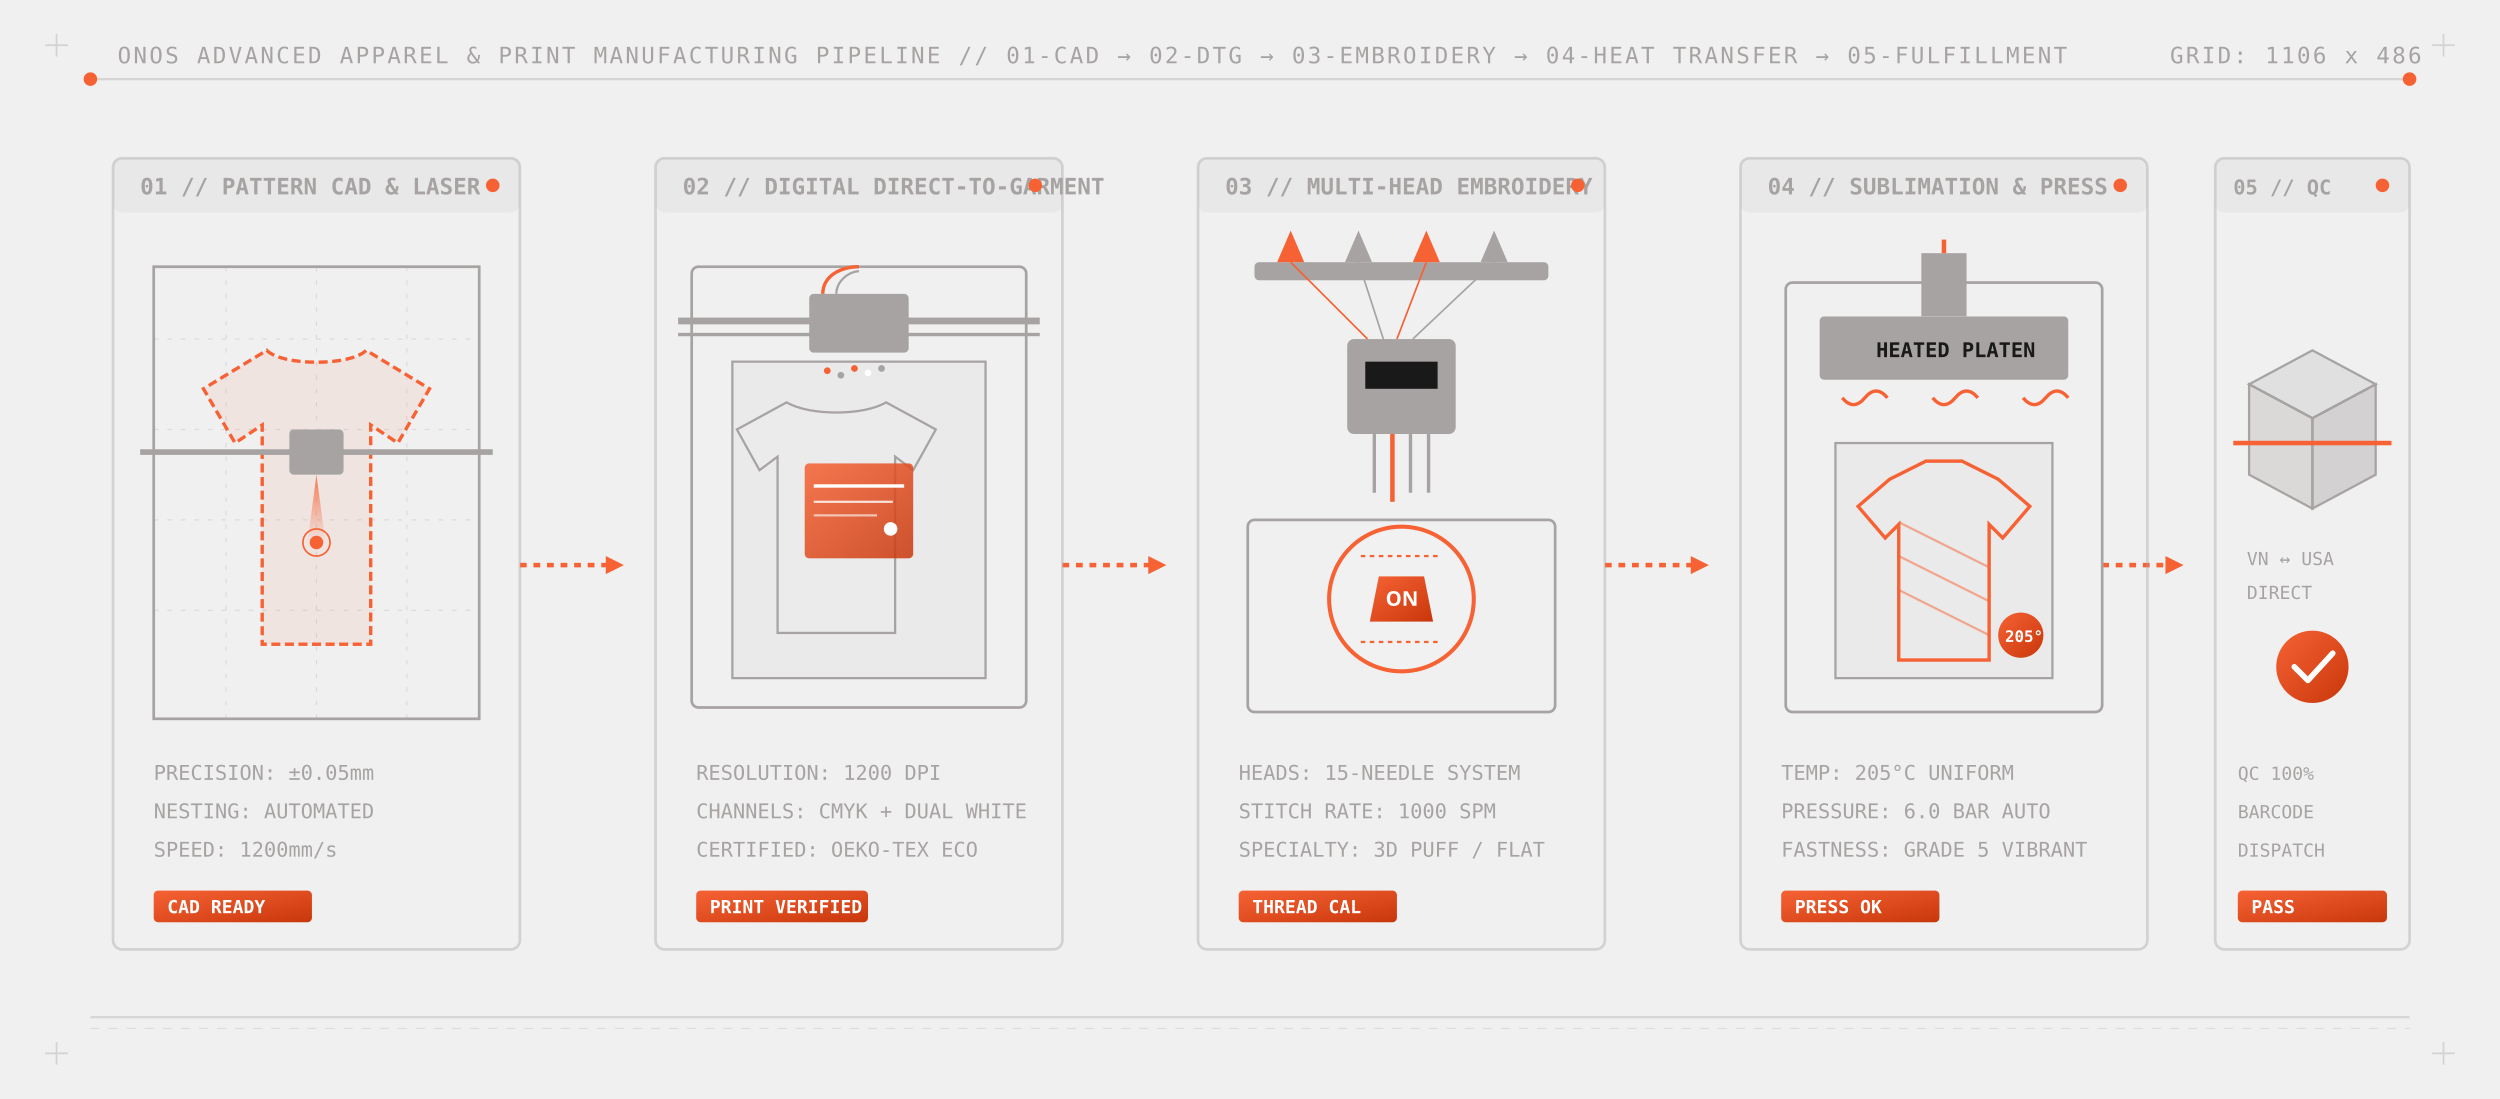
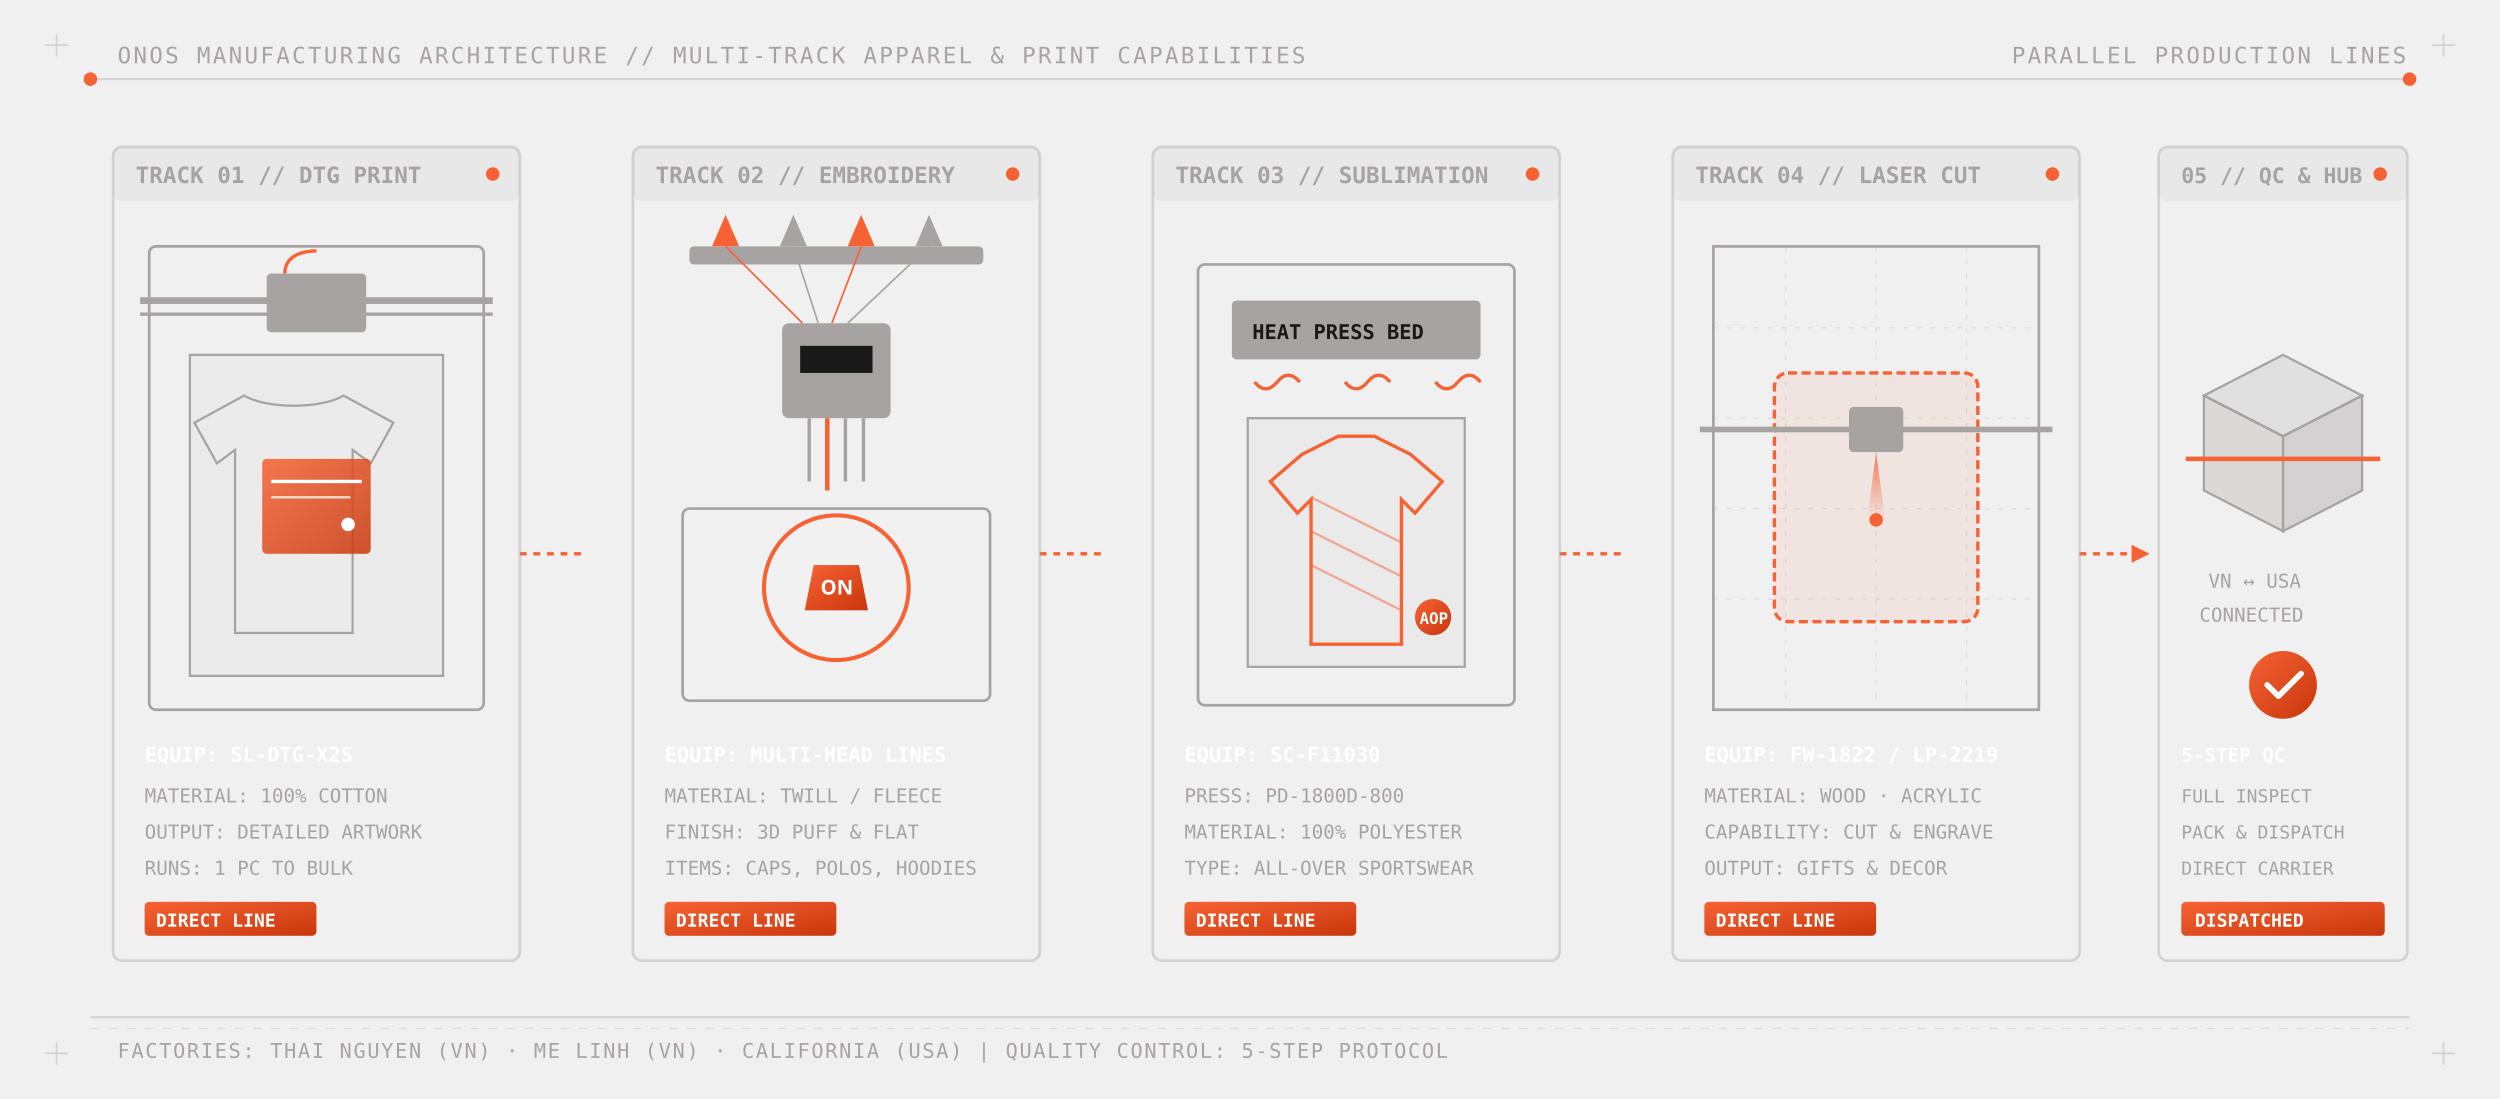
<svg xmlns="http://www.w3.org/2000/svg" width="1106" height="486" viewBox="0 0 1106 486" fill="none">
  <defs>
    <linearGradient id="brandGrad" x1="0" y1="0" x2="1" y2="1">
      <stop offset="0%" stop-color="#f66234" />
      <stop offset="100%" stop-color="#c8370b" />
    </linearGradient>
    <linearGradient id="beamGrad" x1="0" y1="0" x2="0" y2="1">
      <stop offset="0%" stop-color="#f66234" stop-opacity="0.8" />
      <stop offset="100%" stop-color="#f66234" stop-opacity="0" />
    </linearGradient>
    <pattern id="gridPattern" width="30" height="30" patternUnits="userSpaceOnUse">
      <path d="M 30 0 L 0 0 0 30" fill="none" stroke="#ffffff" stroke-opacity="0.03" stroke-width="0.75" />
    </pattern>
  </defs>
  <rect width="1106" height="486" fill="url(#gridPattern)" />
  <line x1="40" y1="35" x2="1066" y2="35" stroke="#a7a3a2" stroke-width="1" stroke-opacity="0.35" />
  <circle cx="40" cy="35" r="3" fill="#f66234" />
  <circle cx="1066" cy="35" r="3" fill="#f66234" />
-   <text x="52" y="28" fill="#a7a3a2" font-family="monospace" font-size="10" letter-spacing="0.1em">ONOS ADVANCED APPAREL &amp; PRINT MANUFACTURING PIPELINE // 01-CAD → 02-DTG → 03-EMBROIDERY → 04-HEAT TRANSFER → 05-FULFILLMENT</text>
-   <text x="960" y="28" fill="#a7a3a2" font-family="monospace" font-size="10" letter-spacing="0.1em">GRID: 1106 x 486</text>
+   <text x="52" y="28" fill="#a7a3a2" font-family="monospace" font-size="10" letter-spacing="0.1em">ONOS MANUFACTURING ARCHITECTURE // MULTI-TRACK APPAREL &amp; PRINT CAPABILITIES</text>
+   <text x="890" y="28" fill="#a7a3a2" font-family="monospace" font-size="10" letter-spacing="0.1em">PARALLEL PRODUCTION LINES</text>
  <line x1="40" y1="450" x2="1066" y2="450" stroke="#a7a3a2" stroke-width="1" stroke-opacity="0.35" />
  <line x1="40" y1="455" x2="1066" y2="455" stroke="#a7a3a2" stroke-width="0.5" stroke-dasharray="4 4" stroke-opacity="0.25" />
-   <path d="M 230 250 L 270 250 M 470 250 L 510 250 M 710 250 L 750 250 M 930 250 L 960 250" stroke="#f66234" stroke-width="2" stroke-dasharray="3 3" />
-   <polygon points="268,246 276,250 268,254" fill="#f66234" />
-   <polygon points="508,246 516,250 508,254" fill="#f66234" />
-   <polygon points="748,246 756,250 748,254" fill="#f66234" />
-   <polygon points="958,246 966,250 958,254" fill="#f66234" />
-   <g id="module-laser-cut" transform="translate(50, 70)">
-     <rect x="0" y="0" width="180" height="350" rx="4" fill="none" stroke="#a7a3a2" stroke-width="1.2" stroke-opacity="0.4" />
+   <text x="52" y="468" fill="#a7a3a2" font-family="monospace" font-size="9" letter-spacing="0.08em">FACTORIES: THAI NGUYEN (VN) · ME LINH (VN) · CALIFORNIA (USA) | QUALITY CONTROL: 5-STEP PROTOCOL</text>
+   <path d="M 230 245 L 260 245 M 460 245 L 490 245 M 690 245 L 720 245 M 920 245 L 945 245" stroke="#f66234" stroke-width="1.5" stroke-dasharray="3 3" />
+   <polygon points="943,241 951,245 943,249" fill="#f66234" />
+   <g id="track-dtg" transform="translate(50, 65)">
+     <rect x="0" y="0" width="180" height="360" rx="4" fill="none" stroke="#a7a3a2" stroke-width="1.2" stroke-opacity="0.4" />
    <rect x="0" y="0" width="180" height="24" rx="4" fill="#a7a3a2" fill-opacity="0.1" />
-     <text x="12" y="16" fill="#a7a3a2" font-family="monospace" font-size="10" font-weight="700">01 // PATTERN CAD &amp; LASER</text>
+     <text x="10" y="16" fill="#a7a3a2" font-family="monospace" font-size="10" font-weight="700">TRACK 01 // DTG PRINT</text>
    <circle cx="168" cy="12" r="3" fill="#f66234" />
-     <rect x="18" y="48" width="144" height="200" fill="none" stroke="#a7a3a2" stroke-width="1.2" />
-     <path d="M 18 80 L 162 80 M 18 120 L 162 120 M 18 160 L 162 160 M 18 200 L 162 200" stroke="#a7a3a2" stroke-width="0.5" stroke-opacity="0.3" stroke-dasharray="2 4" />
-     <path d="M 50 48 L 50 248 M 90 48 L 90 248 M 130 48 L 130 248" stroke="#a7a3a2" stroke-width="0.5" stroke-opacity="0.3" stroke-dasharray="2 4" />
-     <path d="M 68 85 C 75 92 105 92 112 85 L 140 102 L 126 126 L 114 118 L 114 215 L 66 215 L 66 118 L 54 126 L 40 102 Z" fill="#f66234" fill-opacity="0.08" stroke="#f66234" stroke-width="1.5" stroke-dasharray="4 2" />
-     <line x1="12" y1="130" x2="168" y2="130" stroke="#a7a3a2" stroke-width="2.5" />
-     <rect x="78" y="120" width="24" height="20" rx="2" fill="#a7a3a2" />
-     <polygon points="90,140 86,170 94,170" fill="url(#beamGrad)" />
-     <circle cx="90" cy="170" r="3" fill="#f66234" />
-     <circle cx="90" cy="170" r="6" stroke="#f66234" stroke-width="0.75" />
-     <text x="18" y="275" fill="#a7a3a2" font-family="monospace" font-size="9">PRECISION: ±0.05mm</text>
-     <text x="18" y="292" fill="#a7a3a2" font-family="monospace" font-size="9">NESTING: AUTOMATED</text>
-     <text x="18" y="309" fill="#a7a3a2" font-family="monospace" font-size="9">SPEED: 1200mm/s</text>
-     <rect x="18" y="324" width="70" height="14" rx="2" fill="url(#brandGrad)" />
-     <text x="24" y="334" fill="#ffffff" font-family="monospace" font-size="8" font-weight="700">CAD READY</text>
+     <rect x="16" y="44" width="148" height="205" rx="3" fill="none" stroke="#a7a3a2" stroke-width="1.2" />
+     <line x1="12" y1="68" x2="168" y2="68" stroke="#a7a3a2" stroke-width="3" />
+     <line x1="12" y1="74" x2="168" y2="74" stroke="#a7a3a2" stroke-width="1.5" />
+     <rect x="68" y="56" width="44" height="26" rx="2" fill="#a7a3a2" />
+     <path d="M 76 56 C 76 48 84 46 90 46" fill="none" stroke="#f66234" stroke-width="1.5" />
+     <rect x="34" y="92" width="112" height="142" fill="#a7a3a2" fill-opacity="0.08" stroke="#a7a3a2" stroke-width="1" />
+     <path d="M 58 110 C 68 116 92 116 102 110 L 124 122 L 114 140 L 106 134 L 106 215 L 54 215 L 54 134 L 46 140 L 36 122 Z" fill="#ffffff" fill-opacity="0.05" stroke="#a7a3a2" stroke-width="1" />
+     <rect x="66" y="138" width="48" height="42" rx="2" fill="url(#brandGrad)" fill-opacity="0.85" />
+     <line x1="70" y1="148" x2="110" y2="148" stroke="#ffffff" stroke-width="1.5" />
+     <line x1="70" y1="155" x2="105" y2="155" stroke="#ffffff" stroke-width="1" stroke-opacity="0.8" />
+     <circle cx="104" cy="167" r="3" fill="#ffffff" />
+     <text x="14" y="272" fill="#ffffff" font-family="monospace" font-size="9" font-weight="700">EQUIP: SL-DTG-X2S</text>
+     <text x="14" y="290" fill="#a7a3a2" font-family="monospace" font-size="8.5">MATERIAL: 100% COTTON</text>
+     <text x="14" y="306" fill="#a7a3a2" font-family="monospace" font-size="8.5">OUTPUT: DETAILED ARTWORK</text>
+     <text x="14" y="322" fill="#a7a3a2" font-family="monospace" font-size="8.5">RUNS: 1 PC TO BULK</text>
+     <rect x="14" y="334" width="76" height="15" rx="2" fill="url(#brandGrad)" />
+     <text x="19" y="345" fill="#ffffff" font-family="monospace" font-size="8" font-weight="700">DIRECT LINE</text>
  </g>
-   <g id="module-dtg-print" transform="translate(290, 70)">
-     <rect x="0" y="0" width="180" height="350" rx="4" fill="none" stroke="#a7a3a2" stroke-width="1.2" stroke-opacity="0.4" />
+   <g id="track-embroidery" transform="translate(280, 65)">
+     <rect x="0" y="0" width="180" height="360" rx="4" fill="none" stroke="#a7a3a2" stroke-width="1.2" stroke-opacity="0.4" />
    <rect x="0" y="0" width="180" height="24" rx="4" fill="#a7a3a2" fill-opacity="0.1" />
-     <text x="12" y="16" fill="#a7a3a2" font-family="monospace" font-size="10" font-weight="700">02 // DIGITAL DIRECT-TO-GARMENT</text>
+     <text x="10" y="16" fill="#a7a3a2" font-family="monospace" font-size="10" font-weight="700">TRACK 02 // EMBROIDERY</text>
    <circle cx="168" cy="12" r="3" fill="#f66234" />
-     <rect x="16" y="48" width="148" height="195" rx="3" fill="none" stroke="#a7a3a2" stroke-width="1.2" />
-     <rect x="34" y="90" width="112" height="140" fill="#a7a3a2" fill-opacity="0.08" stroke="#a7a3a2" stroke-width="1" />
-     <path d="M 58 108 C 68 114 92 114 102 108 L 124 120 L 114 138 L 106 132 L 106 210 L 54 210 L 54 132 L 46 138 L 36 120 Z" fill="#ffffff" fill-opacity="0.05" stroke="#a7a3a2" stroke-width="1" />
-     <rect x="66" y="135" width="48" height="42" rx="2" fill="url(#brandGrad)" fill-opacity="0.85" />
-     <line x1="70" y1="145" x2="110" y2="145" stroke="#ffffff" stroke-width="1.5" />
-     <line x1="70" y1="152" x2="105" y2="152" stroke="#ffffff" stroke-width="1" stroke-opacity="0.8" />
-     <line x1="70" y1="158" x2="98" y2="158" stroke="#ffffff" stroke-width="1" stroke-opacity="0.6" />
-     <circle cx="104" cy="164" r="3" fill="#ffffff" />
-     <line x1="10" y1="72" x2="170" y2="72" stroke="#a7a3a2" stroke-width="3" />
-     <line x1="10" y1="78" x2="170" y2="78" stroke="#a7a3a2" stroke-width="1.5" />
-     <rect x="68" y="60" width="44" height="26" rx="2" fill="#a7a3a2" />
-     <path d="M 74 60 C 74 52 82 48 90 48" fill="none" stroke="#f66234" stroke-width="1.5" />
-     <path d="M 80 60 C 80 54 86 50 90 50" fill="none" stroke="#a7a3a2" stroke-width="1" />
-     <circle cx="76" cy="94" r="1.5" fill="#f66234" />
-     <circle cx="82" cy="96" r="1.5" fill="#a7a3a2" />
-     <circle cx="88" cy="93" r="1.5" fill="#f66234" />
-     <circle cx="94" cy="95" r="1.5" fill="#ffffff" />
-     <circle cx="100" cy="93" r="1.5" fill="#a7a3a2" />
-     <text x="18" y="275" fill="#a7a3a2" font-family="monospace" font-size="9">RESOLUTION: 1200 DPI</text>
-     <text x="18" y="292" fill="#a7a3a2" font-family="monospace" font-size="9">CHANNELS: CMYK + DUAL WHITE</text>
-     <text x="18" y="309" fill="#a7a3a2" font-family="monospace" font-size="9">CERTIFIED: OEKO-TEX ECO</text>
-     <rect x="18" y="324" width="76" height="14" rx="2" fill="url(#brandGrad)" />
-     <text x="24" y="334" fill="#ffffff" font-family="monospace" font-size="8" font-weight="700">PRINT VERIFIED</text>
-   </g>
-   <g id="module-embroidery" transform="translate(530, 70)">
-     <rect x="0" y="0" width="180" height="350" rx="4" fill="none" stroke="#a7a3a2" stroke-width="1.2" stroke-opacity="0.4" />
-     <rect x="0" y="0" width="180" height="24" rx="4" fill="#a7a3a2" fill-opacity="0.1" />
-     <text x="12" y="16" fill="#a7a3a2" font-family="monospace" font-size="10" font-weight="700">03 // MULTI-HEAD EMBROIDERY</text>
-     <circle cx="168" cy="12" r="3" fill="#f66234" />
-     <rect x="25" y="46" width="130" height="8" rx="2" fill="#a7a3a2" />
-     <path d="M 35 46 L 41 32 L 47 46 Z" fill="#f66234" />
-     <path d="M 65 46 L 71 32 L 77 46 Z" fill="#a7a3a2" />
-     <path d="M 95 46 L 101 32 L 107 46 Z" fill="#f66234" />
-     <path d="M 125 46 L 131 32 L 137 46 Z" fill="#a7a3a2" />
-     <line x1="41" y1="46" x2="75" y2="80" stroke="#f66234" stroke-width="0.75" />
-     <line x1="71" y1="46" x2="82" y2="80" stroke="#a7a3a2" stroke-width="0.75" />
-     <line x1="101" y1="46" x2="88" y2="80" stroke="#f66234" stroke-width="0.75" />
-     <line x1="131" y1="46" x2="95" y2="80" stroke="#a7a3a2" stroke-width="0.75" />
-     <rect x="66" y="80" width="48" height="42" rx="3" fill="#a7a3a2" />
-     <rect x="74" y="90" width="32" height="12" fill="#191919" />
-     <line x1="78" y1="122" x2="78" y2="148" stroke="#a7a3a2" stroke-width="1.5" />
-     <line x1="86" y1="122" x2="86" y2="152" stroke="#f66234" stroke-width="2" />
-     <line x1="94" y1="122" x2="94" y2="148" stroke="#a7a3a2" stroke-width="1.5" />
-     <line x1="102" y1="122" x2="102" y2="148" stroke="#a7a3a2" stroke-width="1.5" />
+     <rect x="25" y="44" width="130" height="8" rx="2" fill="#a7a3a2" />
+     <path d="M 35 44 L 41 30 L 47 44 Z" fill="#f66234" />
+     <path d="M 65 44 L 71 30 L 77 44 Z" fill="#a7a3a2" />
+     <path d="M 95 44 L 101 30 L 107 44 Z" fill="#f66234" />
+     <path d="M 125 44 L 131 30 L 137 44 Z" fill="#a7a3a2" />
+     <line x1="41" y1="44" x2="75" y2="78" stroke="#f66234" stroke-width="0.75" />
+     <line x1="71" y1="44" x2="82" y2="78" stroke="#a7a3a2" stroke-width="0.75" />
+     <line x1="101" y1="44" x2="88" y2="78" stroke="#f66234" stroke-width="0.75" />
+     <line x1="131" y1="44" x2="95" y2="78" stroke="#a7a3a2" stroke-width="0.75" />
+     <rect x="66" y="78" width="48" height="42" rx="3" fill="#a7a3a2" />
+     <rect x="74" y="88" width="32" height="12" fill="#191919" />
+     <line x1="78" y1="120" x2="78" y2="148" stroke="#a7a3a2" stroke-width="1.5" />
+     <line x1="86" y1="120" x2="86" y2="152" stroke="#f66234" stroke-width="2" />
+     <line x1="94" y1="120" x2="94" y2="148" stroke="#a7a3a2" stroke-width="1.5" />
+     <line x1="102" y1="120" x2="102" y2="148" stroke="#a7a3a2" stroke-width="1.5" />
    <rect x="22" y="160" width="136" height="85" rx="3" fill="none" stroke="#a7a3a2" stroke-width="1.2" />
    <circle cx="90" cy="195" r="32" fill="#ffffff" fill-opacity="0.05" stroke="#f66234" stroke-width="1.8" />
    <path d="M 80 185 L 100 185 L 104 205 L 76 205 Z" fill="url(#brandGrad)" />
    <text x="83" y="198" fill="#ffffff" font-family="sans-serif" font-size="9" font-weight="900">ON</text>
-     <path d="M 72 176 L 108 176 M 72 214 L 108 214" stroke="#f66234" stroke-width="1" stroke-dasharray="2 2" />
-     <text x="18" y="275" fill="#a7a3a2" font-family="monospace" font-size="9">HEADS: 15-NEEDLE SYSTEM</text>
-     <text x="18" y="292" fill="#a7a3a2" font-family="monospace" font-size="9">STITCH RATE: 1000 SPM</text>
-     <text x="18" y="309" fill="#a7a3a2" font-family="monospace" font-size="9">SPECIALTY: 3D PUFF / FLAT</text>
-     <rect x="18" y="324" width="70" height="14" rx="2" fill="url(#brandGrad)" />
-     <text x="24" y="334" fill="#ffffff" font-family="monospace" font-size="8" font-weight="700">THREAD CAL</text>
+     <text x="14" y="272" fill="#ffffff" font-family="monospace" font-size="9" font-weight="700">EQUIP: MULTI-HEAD LINES</text>
+     <text x="14" y="290" fill="#a7a3a2" font-family="monospace" font-size="8.5">MATERIAL: TWILL / FLEECE</text>
+     <text x="14" y="306" fill="#a7a3a2" font-family="monospace" font-size="8.5">FINISH: 3D PUFF &amp; FLAT</text>
+     <text x="14" y="322" fill="#a7a3a2" font-family="monospace" font-size="8.5">ITEMS: CAPS, POLOS, HOODIES</text>
+     <rect x="14" y="334" width="76" height="15" rx="2" fill="url(#brandGrad)" />
+     <text x="19" y="345" fill="#ffffff" font-family="monospace" font-size="8" font-weight="700">DIRECT LINE</text>
  </g>
-   <g id="module-sublimation" transform="translate(770, 70)">
-     <rect x="0" y="0" width="180" height="350" rx="4" fill="none" stroke="#a7a3a2" stroke-width="1.2" stroke-opacity="0.4" />
+   <g id="track-sublimation" transform="translate(510, 65)">
+     <rect x="0" y="0" width="180" height="360" rx="4" fill="none" stroke="#a7a3a2" stroke-width="1.2" stroke-opacity="0.4" />
    <rect x="0" y="0" width="180" height="24" rx="4" fill="#a7a3a2" fill-opacity="0.1" />
-     <text x="12" y="16" fill="#a7a3a2" font-family="monospace" font-size="10" font-weight="700">04 // SUBLIMATION &amp; PRESS</text>
+     <text x="10" y="16" fill="#a7a3a2" font-family="monospace" font-size="10" font-weight="700">TRACK 03 // SUBLIMATION</text>
    <circle cx="168" cy="12" r="3" fill="#f66234" />
-     <rect x="20" y="55" width="140" height="190" rx="3" fill="none" stroke="#a7a3a2" stroke-width="1.2" />
-     <rect x="35" y="70" width="110" height="28" rx="2" fill="#a7a3a2" />
-     <text x="60" y="88" fill="#191919" font-family="monospace" font-size="9" font-weight="700">HEATED PLATEN</text>
-     <path d="M 45 106 Q 50 112 55 106 Q 60 100 65 106 M 85 106 Q 90 112 95 106 Q 100 100 105 106 M 125 106 Q 130 112 135 106 Q 140 100 145 106" fill="none" stroke="#f66234" stroke-width="1.5" />
-     <rect x="80" y="42" width="20" height="28" fill="#a7a3a2" />
-     <line x1="90" y1="36" x2="90" y2="42" stroke="#f66234" stroke-width="2" />
-     <g transform="translate(42, 126)">
-       <rect x="0" y="0" width="96" height="104" fill="#a7a3a2" fill-opacity="0.08" stroke="#a7a3a2" stroke-width="1" />
-       <path d="M 24 16 L 40 8 L 56 8 L 72 16 L 86 28 L 74 42 L 68 36 L 68 96 L 28 96 L 28 36 L 22 42 L 10 28 Z" fill="none" stroke="#f66234" stroke-width="1.5" />
+     <rect x="20" y="52" width="140" height="195" rx="3" fill="none" stroke="#a7a3a2" stroke-width="1.2" />
+     <rect x="35" y="68" width="110" height="26" rx="2" fill="#a7a3a2" />
+     <text x="44" y="85" fill="#191919" font-family="monospace" font-size="9" font-weight="700">HEAT PRESS BED</text>
+     <path d="M 45 104 Q 50 110 55 104 Q 60 98 65 104 M 85 104 Q 90 110 95 104 Q 100 98 105 104 M 125 104 Q 130 110 135 104 Q 140 98 145 104" fill="none" stroke="#f66234" stroke-width="1.5" />
+     <g transform="translate(42, 120)">
+       <rect x="0" y="0" width="96" height="110" fill="#a7a3a2" fill-opacity="0.08" stroke="#a7a3a2" stroke-width="1" />
+       <path d="M 24 16 L 40 8 L 56 8 L 72 16 L 86 28 L 74 42 L 68 36 L 68 100 L 28 100 L 28 36 L 22 42 L 10 28 Z" fill="none" stroke="#f66234" stroke-width="1.5" />
      <path d="M 28 50 L 68 70 M 28 65 L 68 85 M 28 35 L 68 55" stroke="#f66234" stroke-width="1" stroke-opacity="0.5" />
-       <circle cx="82" cy="85" r="10" fill="url(#brandGrad)" />
-       <text x="75" y="88" fill="#ffffff" font-family="monospace" font-size="7" font-weight="700">205°</text>
+       <circle cx="82" cy="88" r="8" fill="url(#brandGrad)" />
+       <text x="76" y="91" fill="#ffffff" font-family="monospace" font-size="7" font-weight="700">AOP</text>
    </g>
-     <text x="18" y="275" fill="#a7a3a2" font-family="monospace" font-size="9">TEMP: 205°C UNIFORM</text>
-     <text x="18" y="292" fill="#a7a3a2" font-family="monospace" font-size="9">PRESSURE: 6.0 BAR AUTO</text>
-     <text x="18" y="309" fill="#a7a3a2" font-family="monospace" font-size="9">FASTNESS: GRADE 5 VIBRANT</text>
-     <rect x="18" y="324" width="70" height="14" rx="2" fill="url(#brandGrad)" />
-     <text x="24" y="334" fill="#ffffff" font-family="monospace" font-size="8" font-weight="700">PRESS OK</text>
+     <text x="14" y="272" fill="#ffffff" font-family="monospace" font-size="9" font-weight="700">EQUIP: SC-F11030</text>
+     <text x="14" y="290" fill="#a7a3a2" font-family="monospace" font-size="8.5">PRESS: PD-1800D-800</text>
+     <text x="14" y="306" fill="#a7a3a2" font-family="monospace" font-size="8.5">MATERIAL: 100% POLYESTER</text>
+     <text x="14" y="322" fill="#a7a3a2" font-family="monospace" font-size="8.5">TYPE: ALL-OVER SPORTSWEAR</text>
+     <rect x="14" y="334" width="76" height="15" rx="2" fill="url(#brandGrad)" />
+     <text x="19" y="345" fill="#ffffff" font-family="monospace" font-size="8" font-weight="700">DIRECT LINE</text>
  </g>
-   <g id="module-fulfillment" transform="translate(980, 70)">
-     <rect x="0" y="0" width="86" height="350" rx="4" fill="none" stroke="#a7a3a2" stroke-width="1.2" stroke-opacity="0.4" />
-     <rect x="0" y="0" width="86" height="24" rx="4" fill="#a7a3a2" fill-opacity="0.1" />
-     <text x="8" y="16" fill="#a7a3a2" font-family="monospace" font-size="9" font-weight="700">05 // QC</text>
-     <circle cx="74" cy="12" r="3" fill="#f66234" />
-     <polygon points="15,100 43,85 71,100 43,115" fill="#a7a3a2" fill-opacity="0.2" stroke="#a7a3a2" stroke-width="1" />
-     <polygon points="15,100 43,115 43,155 15,140" fill="#a7a3a2" fill-opacity="0.3" stroke="#a7a3a2" stroke-width="1" />
-     <polygon points="71,100 43,115 43,155 71,140" fill="#a7a3a2" fill-opacity="0.4" stroke="#a7a3a2" stroke-width="1" />
-     <line x1="8" y1="126" x2="78" y2="126" stroke="#f66234" stroke-width="2" />
-     <text x="14" y="180" fill="#a7a3a2" font-family="monospace" font-size="8">VN ↔ USA</text>
-     <text x="14" y="195" fill="#a7a3a2" font-family="monospace" font-size="8">DIRECT</text>
-     <circle cx="43" cy="225" r="16" fill="url(#brandGrad)" />
-     <path d="M 35 225 L 41 231 L 52 219" fill="none" stroke="#ffffff" stroke-width="2.5" stroke-linecap="round" stroke-linejoin="round" />
-     <text x="10" y="275" fill="#a7a3a2" font-family="monospace" font-size="8">QC 100%</text>
-     <text x="10" y="292" fill="#a7a3a2" font-family="monospace" font-size="8">BARCODE</text>
-     <text x="10" y="309" fill="#a7a3a2" font-family="monospace" font-size="8">DISPATCH</text>
-     <rect x="10" y="324" width="66" height="14" rx="2" fill="url(#brandGrad)" />
-     <text x="16" y="334" fill="#ffffff" font-family="monospace" font-size="8" font-weight="700">PASS</text>
+   <g id="track-laser" transform="translate(740, 65)">
+     <rect x="0" y="0" width="180" height="360" rx="4" fill="none" stroke="#a7a3a2" stroke-width="1.2" stroke-opacity="0.4" />
+     <rect x="0" y="0" width="180" height="24" rx="4" fill="#a7a3a2" fill-opacity="0.1" />
+     <text x="10" y="16" fill="#a7a3a2" font-family="monospace" font-size="10" font-weight="700">TRACK 04 // LASER CUT</text>
+     <circle cx="168" cy="12" r="3" fill="#f66234" />
+     <rect x="18" y="44" width="144" height="205" fill="none" stroke="#a7a3a2" stroke-width="1.2" />
+     <path d="M 18 80 L 162 80 M 18 120 L 162 120 M 18 160 L 162 160 M 18 200 L 162 200" stroke="#a7a3a2" stroke-width="0.5" stroke-opacity="0.3" stroke-dasharray="2 4" />
+     <path d="M 50 44 L 50 249 M 90 44 L 90 249 M 130 44 L 130 249" stroke="#a7a3a2" stroke-width="0.5" stroke-opacity="0.3" stroke-dasharray="2 4" />
+     <rect x="45" y="100" width="90" height="110" rx="6" fill="#f66234" fill-opacity="0.08" stroke="#f66234" stroke-width="1.5" stroke-dasharray="4 2" />
+     <line x1="12" y1="125" x2="168" y2="125" stroke="#a7a3a2" stroke-width="2.5" />
+     <rect x="78" y="115" width="24" height="20" rx="2" fill="#a7a3a2" />
+     <polygon points="90,135 86,165 94,165" fill="url(#beamGrad)" />
+     <circle cx="90" cy="165" r="3" fill="#f66234" />
+     <text x="14" y="272" fill="#ffffff" font-family="monospace" font-size="9" font-weight="700">EQUIP: FW-1822 / LP-2219</text>
+     <text x="14" y="290" fill="#a7a3a2" font-family="monospace" font-size="8.5">MATERIAL: WOOD · ACRYLIC</text>
+     <text x="14" y="306" fill="#a7a3a2" font-family="monospace" font-size="8.5">CAPABILITY: CUT &amp; ENGRAVE</text>
+     <text x="14" y="322" fill="#a7a3a2" font-family="monospace" font-size="8.5">OUTPUT: GIFTS &amp; DECOR</text>
+     <rect x="14" y="334" width="76" height="15" rx="2" fill="url(#brandGrad)" />
+     <text x="19" y="345" fill="#ffffff" font-family="monospace" font-size="8" font-weight="700">DIRECT LINE</text>
+   </g>
+   <g id="hub-fulfillment" transform="translate(955, 65)">
+     <rect x="0" y="0" width="110" height="360" rx="4" fill="none" stroke="#a7a3a2" stroke-width="1.2" stroke-opacity="0.4" />
+     <rect x="0" y="0" width="110" height="24" rx="4" fill="#a7a3a2" fill-opacity="0.1" />
+     <text x="10" y="16" fill="#a7a3a2" font-family="monospace" font-size="9.5" font-weight="700">05 // QC &amp; HUB</text>
+     <circle cx="98" cy="12" r="3" fill="#f66234" />
+     <polygon points="20,110 55,92 90,110 55,128" fill="#a7a3a2" fill-opacity="0.2" stroke="#a7a3a2" stroke-width="1" />
+     <polygon points="20,110 55,128 55,170 20,152" fill="#a7a3a2" fill-opacity="0.3" stroke="#a7a3a2" stroke-width="1" />
+     <polygon points="90,110 55,128 55,170 90,152" fill="#a7a3a2" fill-opacity="0.4" stroke="#a7a3a2" stroke-width="1" />
+     <line x1="12" y1="138" x2="98" y2="138" stroke="#f66234" stroke-width="2" />
+     <text x="22" y="195" fill="#a7a3a2" font-family="monospace" font-size="8.5">VN ↔ USA</text>
+     <text x="18" y="210" fill="#a7a3a2" font-family="monospace" font-size="8.5">CONNECTED</text>
+     <circle cx="55" cy="238" r="15" fill="url(#brandGrad)" />
+     <path d="M 48 238 L 53 243 L 63 233" fill="none" stroke="#ffffff" stroke-width="2.5" stroke-linecap="round" stroke-linejoin="round" />
+     <text x="10" y="272" fill="#ffffff" font-family="monospace" font-size="8.5" font-weight="700">5-STEP QC</text>
+     <text x="10" y="290" fill="#a7a3a2" font-family="monospace" font-size="8">FULL INSPECT</text>
+     <text x="10" y="306" fill="#a7a3a2" font-family="monospace" font-size="8">PACK &amp; DISPATCH</text>
+     <text x="10" y="322" fill="#a7a3a2" font-family="monospace" font-size="8">DIRECT CARRIER</text>
+     <rect x="10" y="334" width="90" height="15" rx="2" fill="url(#brandGrad)" />
+     <text x="16" y="345" fill="#ffffff" font-family="monospace" font-size="8" font-weight="700">DISPATCHED</text>
  </g>
  <g stroke="#a7a3a2" stroke-width="0.75" opacity="0.4">
    <line x1="20" y1="20" x2="30" y2="20" />
    <line x1="25" y1="15" x2="25" y2="25" />
    <line x1="1076" y1="20" x2="1086" y2="20" />
    <line x1="1081" y1="15" x2="1081" y2="25" />
    <line x1="20" y1="466" x2="30" y2="466" />
    <line x1="25" y1="461" x2="25" y2="471" />
    <line x1="1076" y1="466" x2="1086" y2="466" />
    <line x1="1081" y1="461" x2="1081" y2="471" />
  </g>
</svg>
